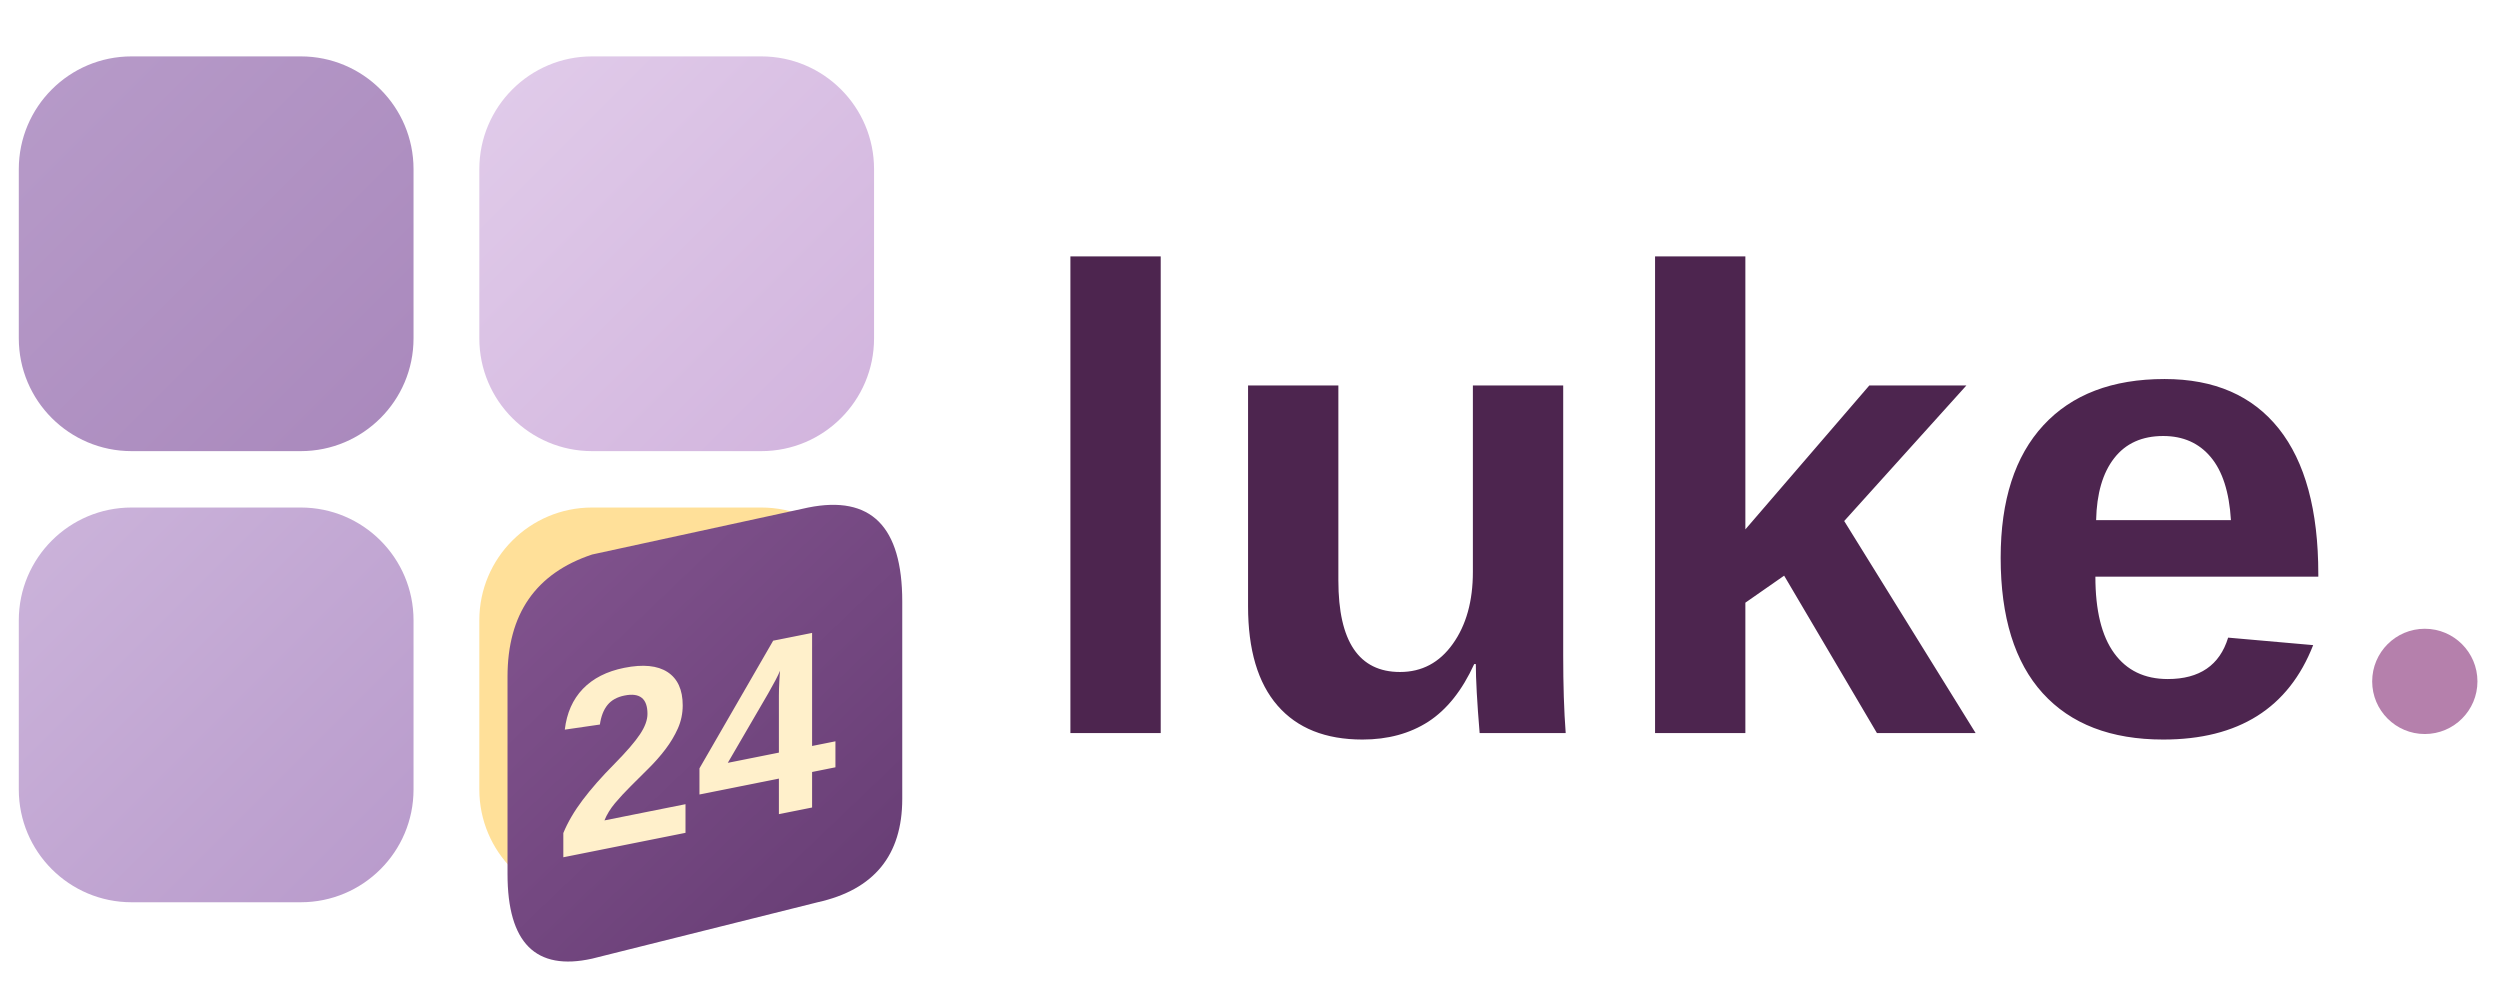
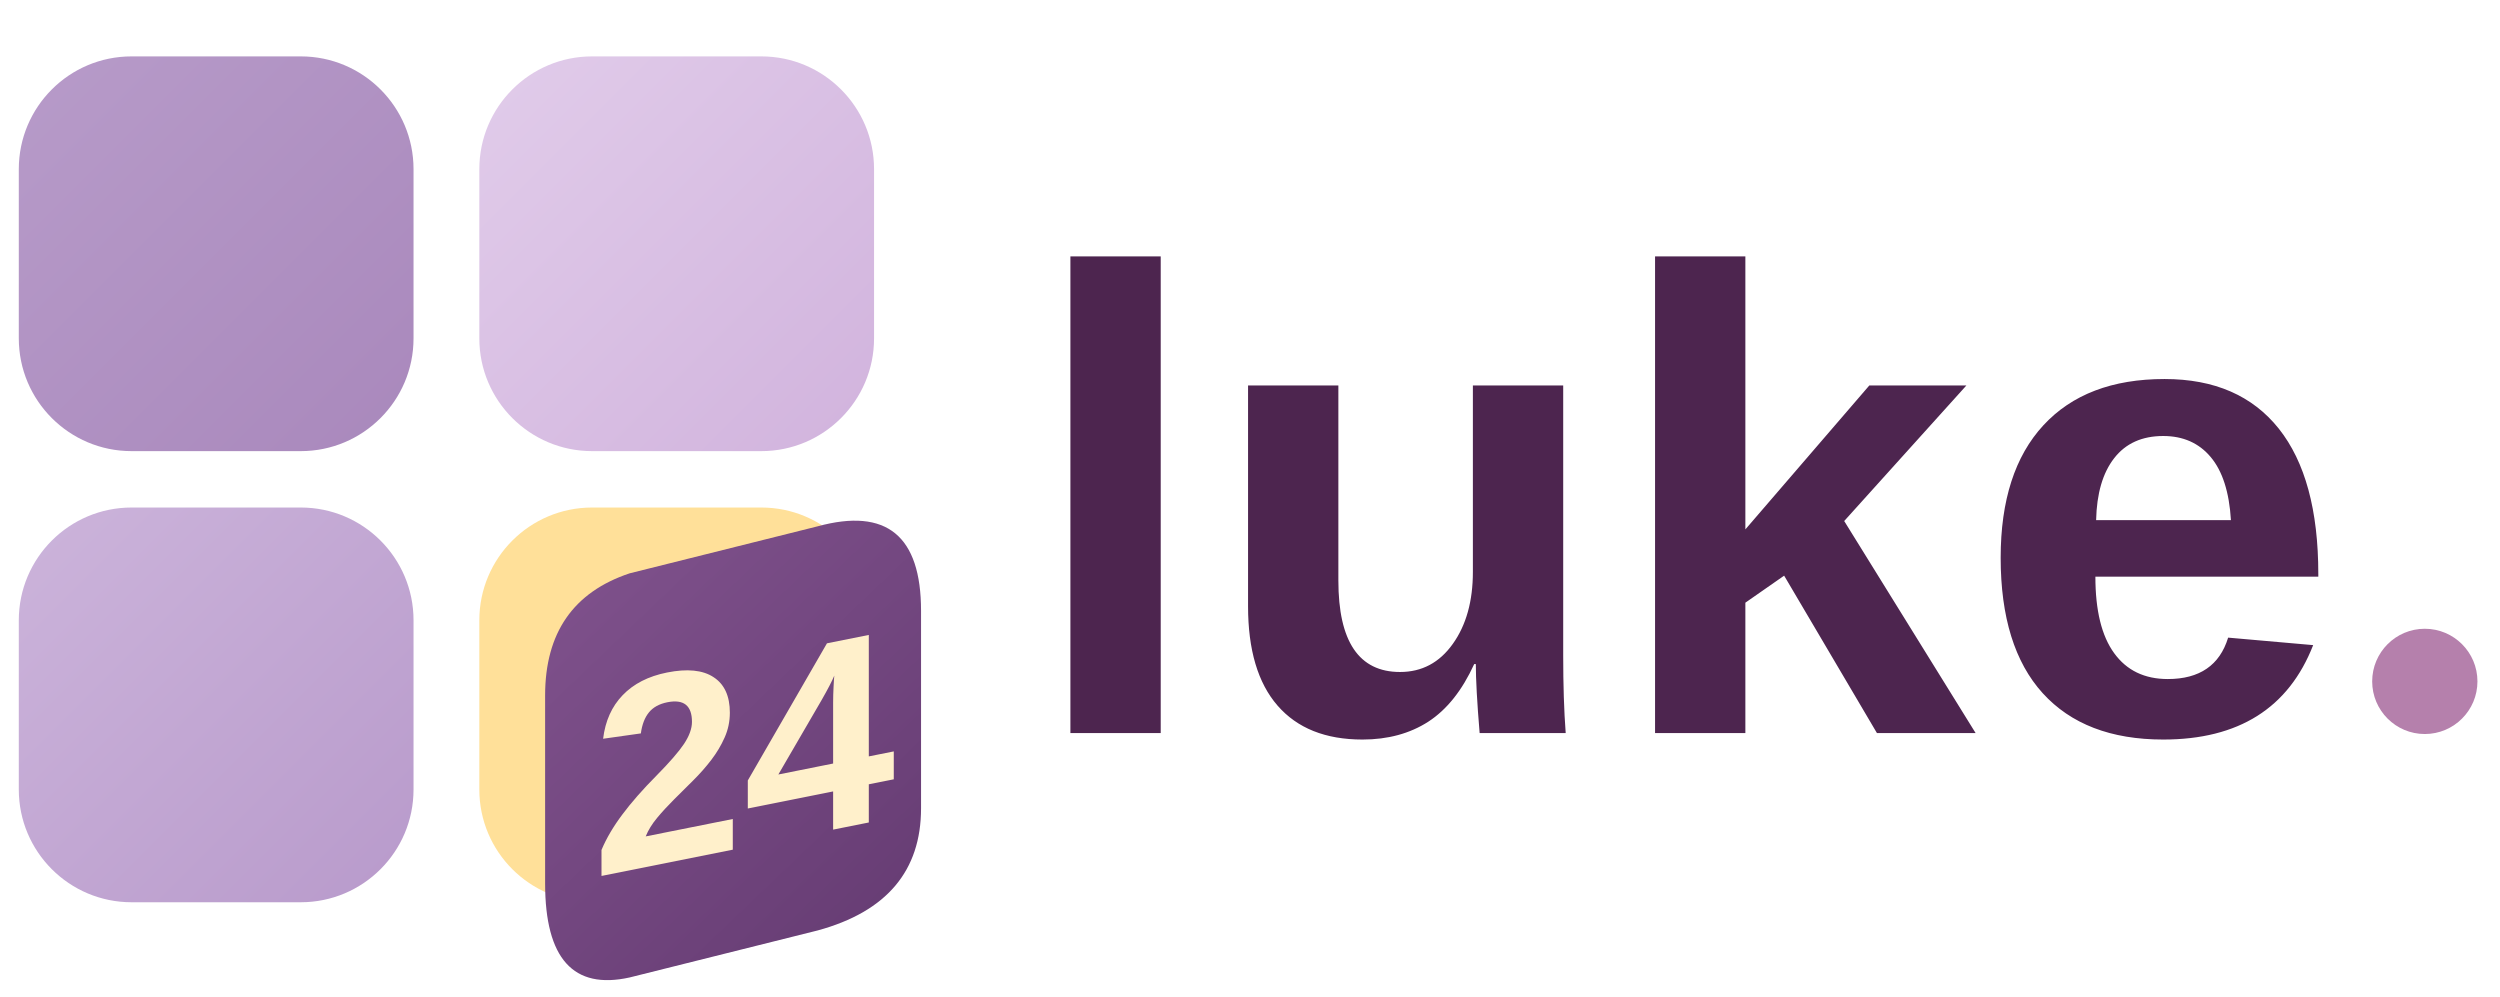
<svg xmlns="http://www.w3.org/2000/svg" viewBox="0 0 266 106" fill="none">
  <defs>
    <linearGradient id="tile-one" x1="2" y1="6" x2="44" y2="48" gradientUnits="userSpaceOnUse">
      <stop stop-color="#b79bc9" />
      <stop offset="1" stop-color="#a988bc" />
    </linearGradient>
    <linearGradient id="tile-two" x1="51" y1="6" x2="93" y2="48" gradientUnits="userSpaceOnUse">
      <stop stop-color="#e1ccea" />
      <stop offset="1" stop-color="#d1b3dd" />
    </linearGradient>
    <linearGradient id="tile-three" x1="2" y1="54" x2="44" y2="96" gradientUnits="userSpaceOnUse">
      <stop stop-color="#ccb4db" />
      <stop offset="1" stop-color="#b89acb" />
    </linearGradient>
    <linearGradient id="open-door" x1="55" y1="56" x2="98" y2="101" gradientUnits="userSpaceOnUse">
      <stop stop-color="#82548f" />
      <stop offset="1" stop-color="#653b72" />
    </linearGradient>
  </defs>
  <rect x="2" y="6" width="42" height="42" rx="12" fill="url(#tile-one)" />
  <rect x="51" y="6" width="42" height="42" rx="12" fill="url(#tile-two)" />
  <rect x="2" y="54" width="42" height="42" rx="12" fill="url(#tile-three)" />
  <rect x="51" y="54" width="42" height="42" rx="12" fill="#ffe099" />
-   <path d="M63 59L86 54Q96 52 96 64V85Q96 94 87 96L63 102Q54 104 54 93V72Q54 62 63 59Z" fill="url(#open-door)" />
-   <g transform="matrix(1 -0.2 0 1 56 63)">
-     <text x="3" y="29" fill="#fff0cb" font-family="Arial,Helvetica,sans-serif" font-weight="700" font-size="27" textLength="34" lengthAdjust="spacingAndGlyphs">24</text>
+   <path d="M67 61L87 56Q98 53 98 65V86Q98 96 87 99L67 104Q58 106 58 94V74Q58 64 67 61Z" fill="url(#open-door)" />
+   <g transform="matrix(1 -0.2 0 1 60 65)">
+     <text x="3" y="29" fill="#fff0cb" font-family="Arial,Helvetica,sans-serif" font-weight="700" font-size="29" textLength="30" lengthAdjust="spacingAndGlyphs">24</text>
  </g>
  <text x="109" y="78" fill="#4d254f" font-family="Arial,Helvetica,sans-serif" font-weight="700" font-size="70">luke</text>
  <circle cx="258" cy="72.5" r="5.6" fill="#b580ac" />
</svg>
